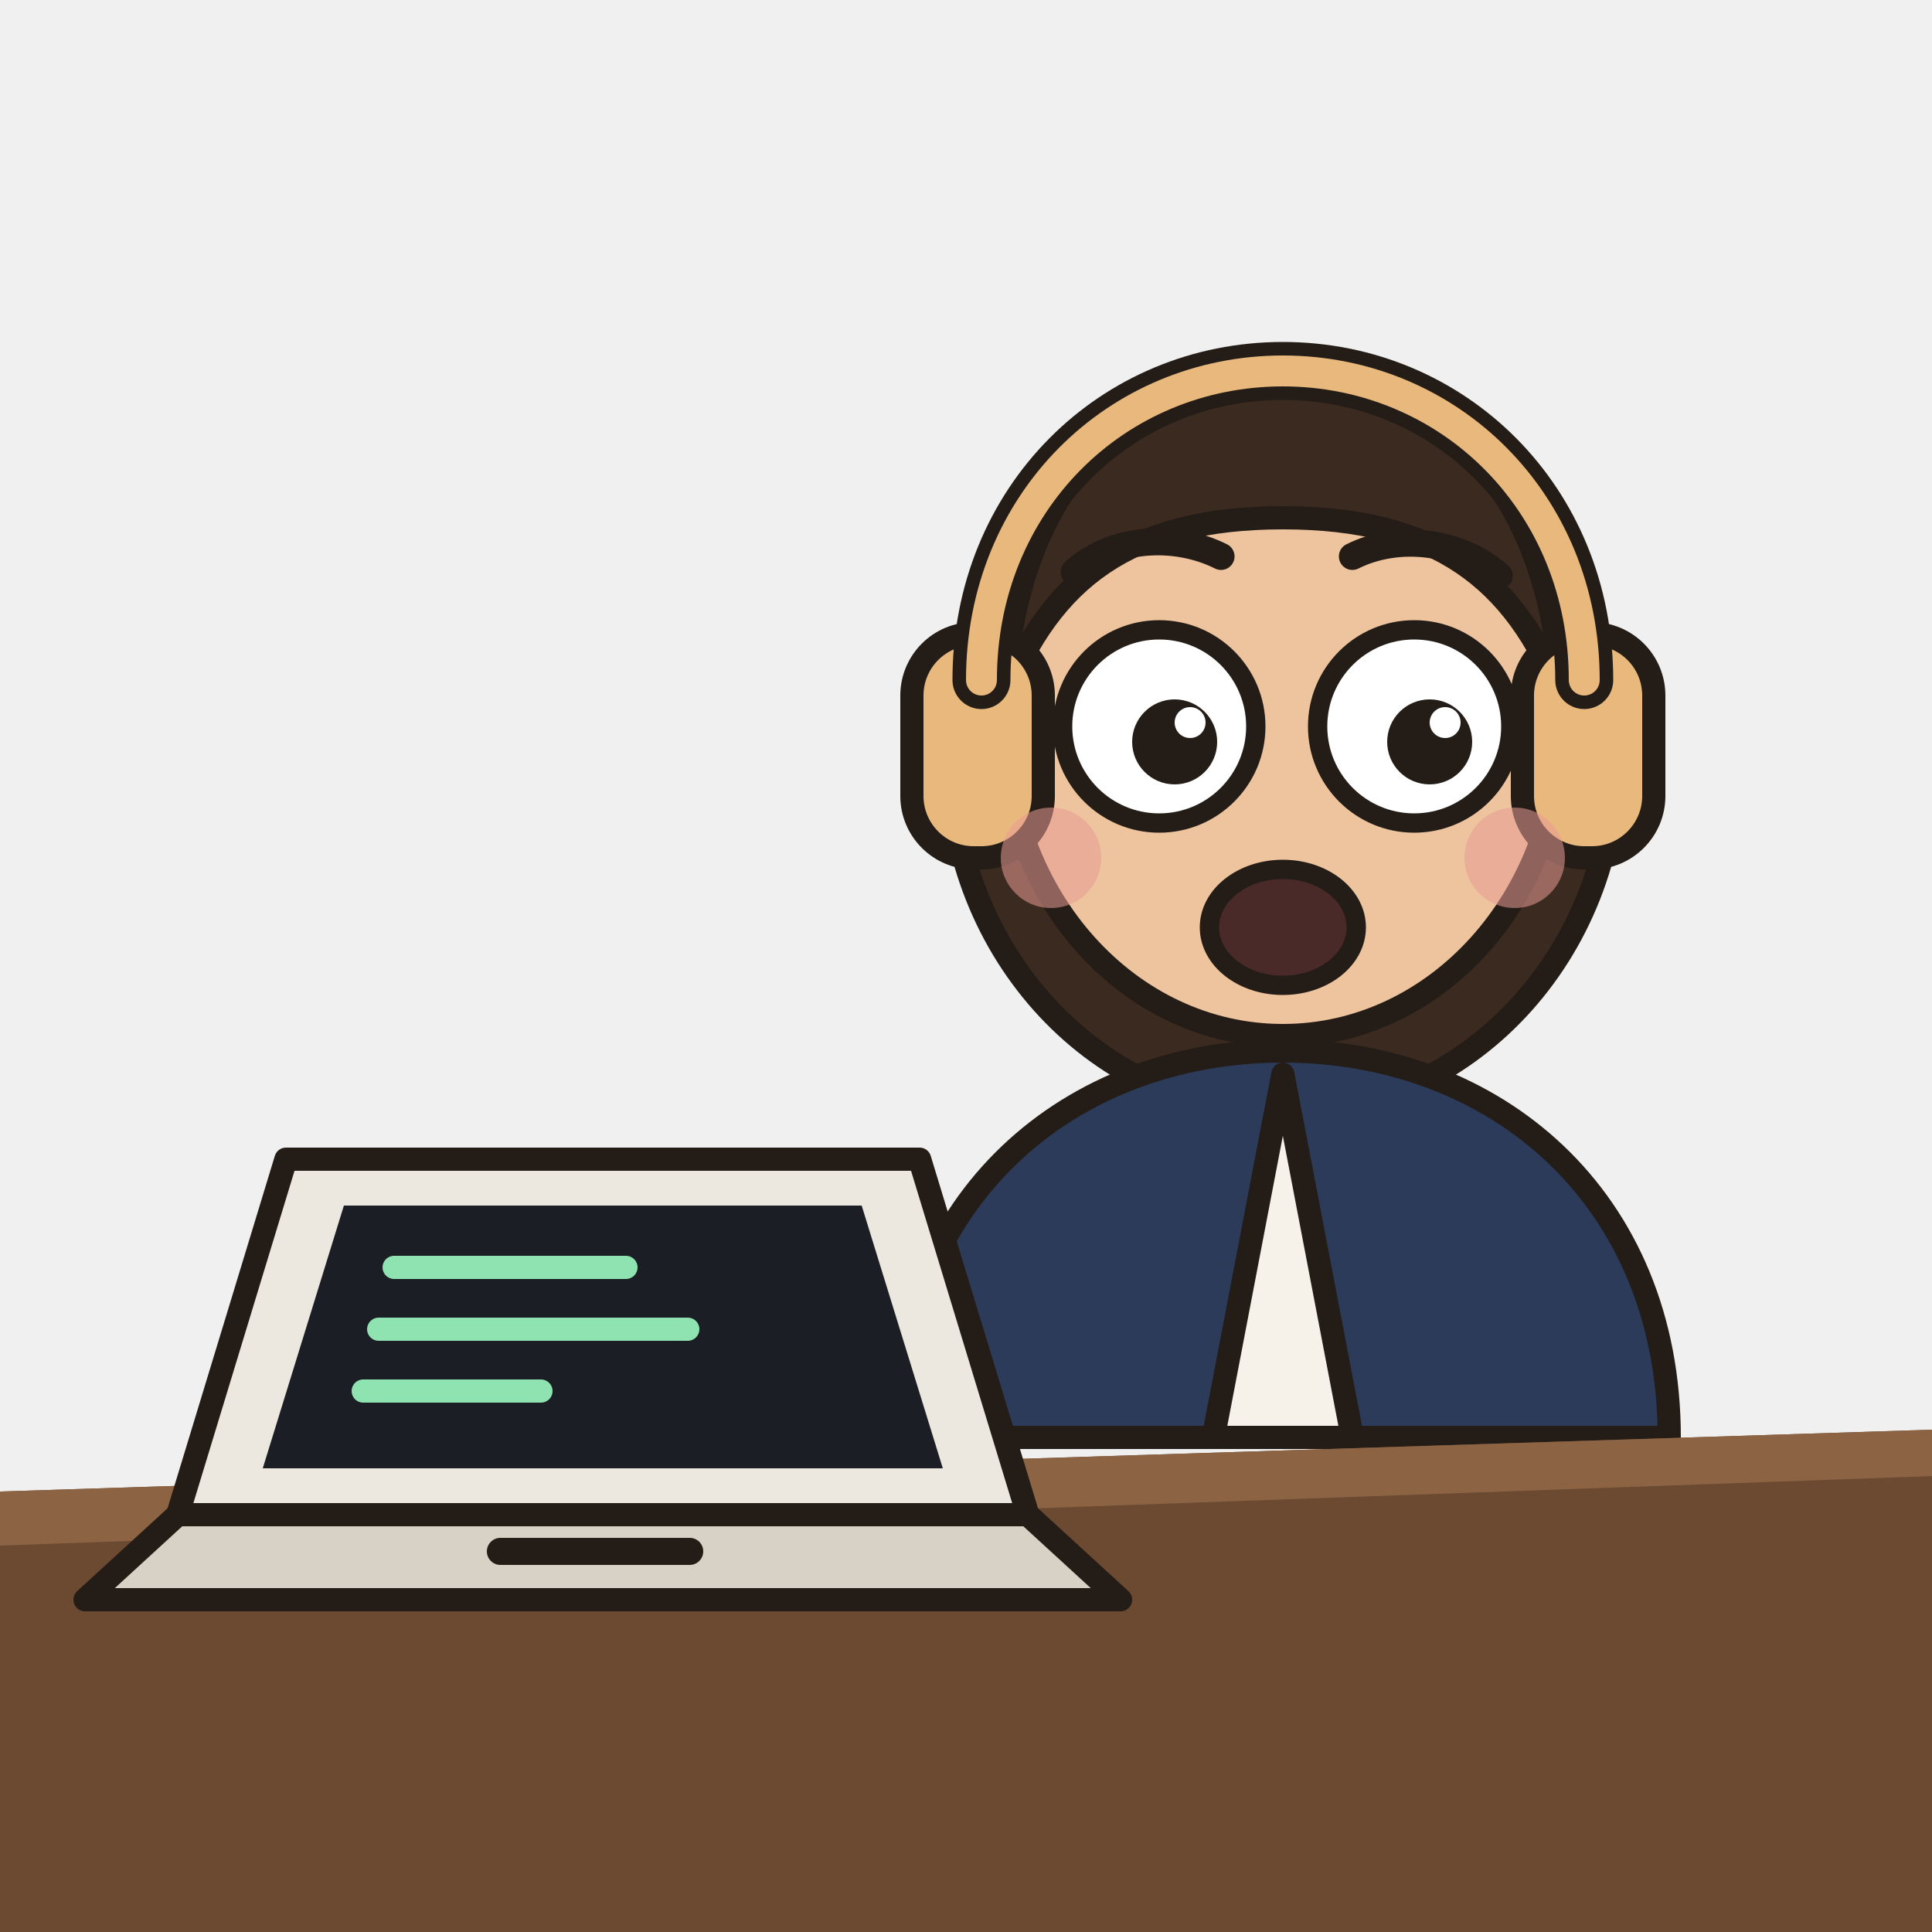
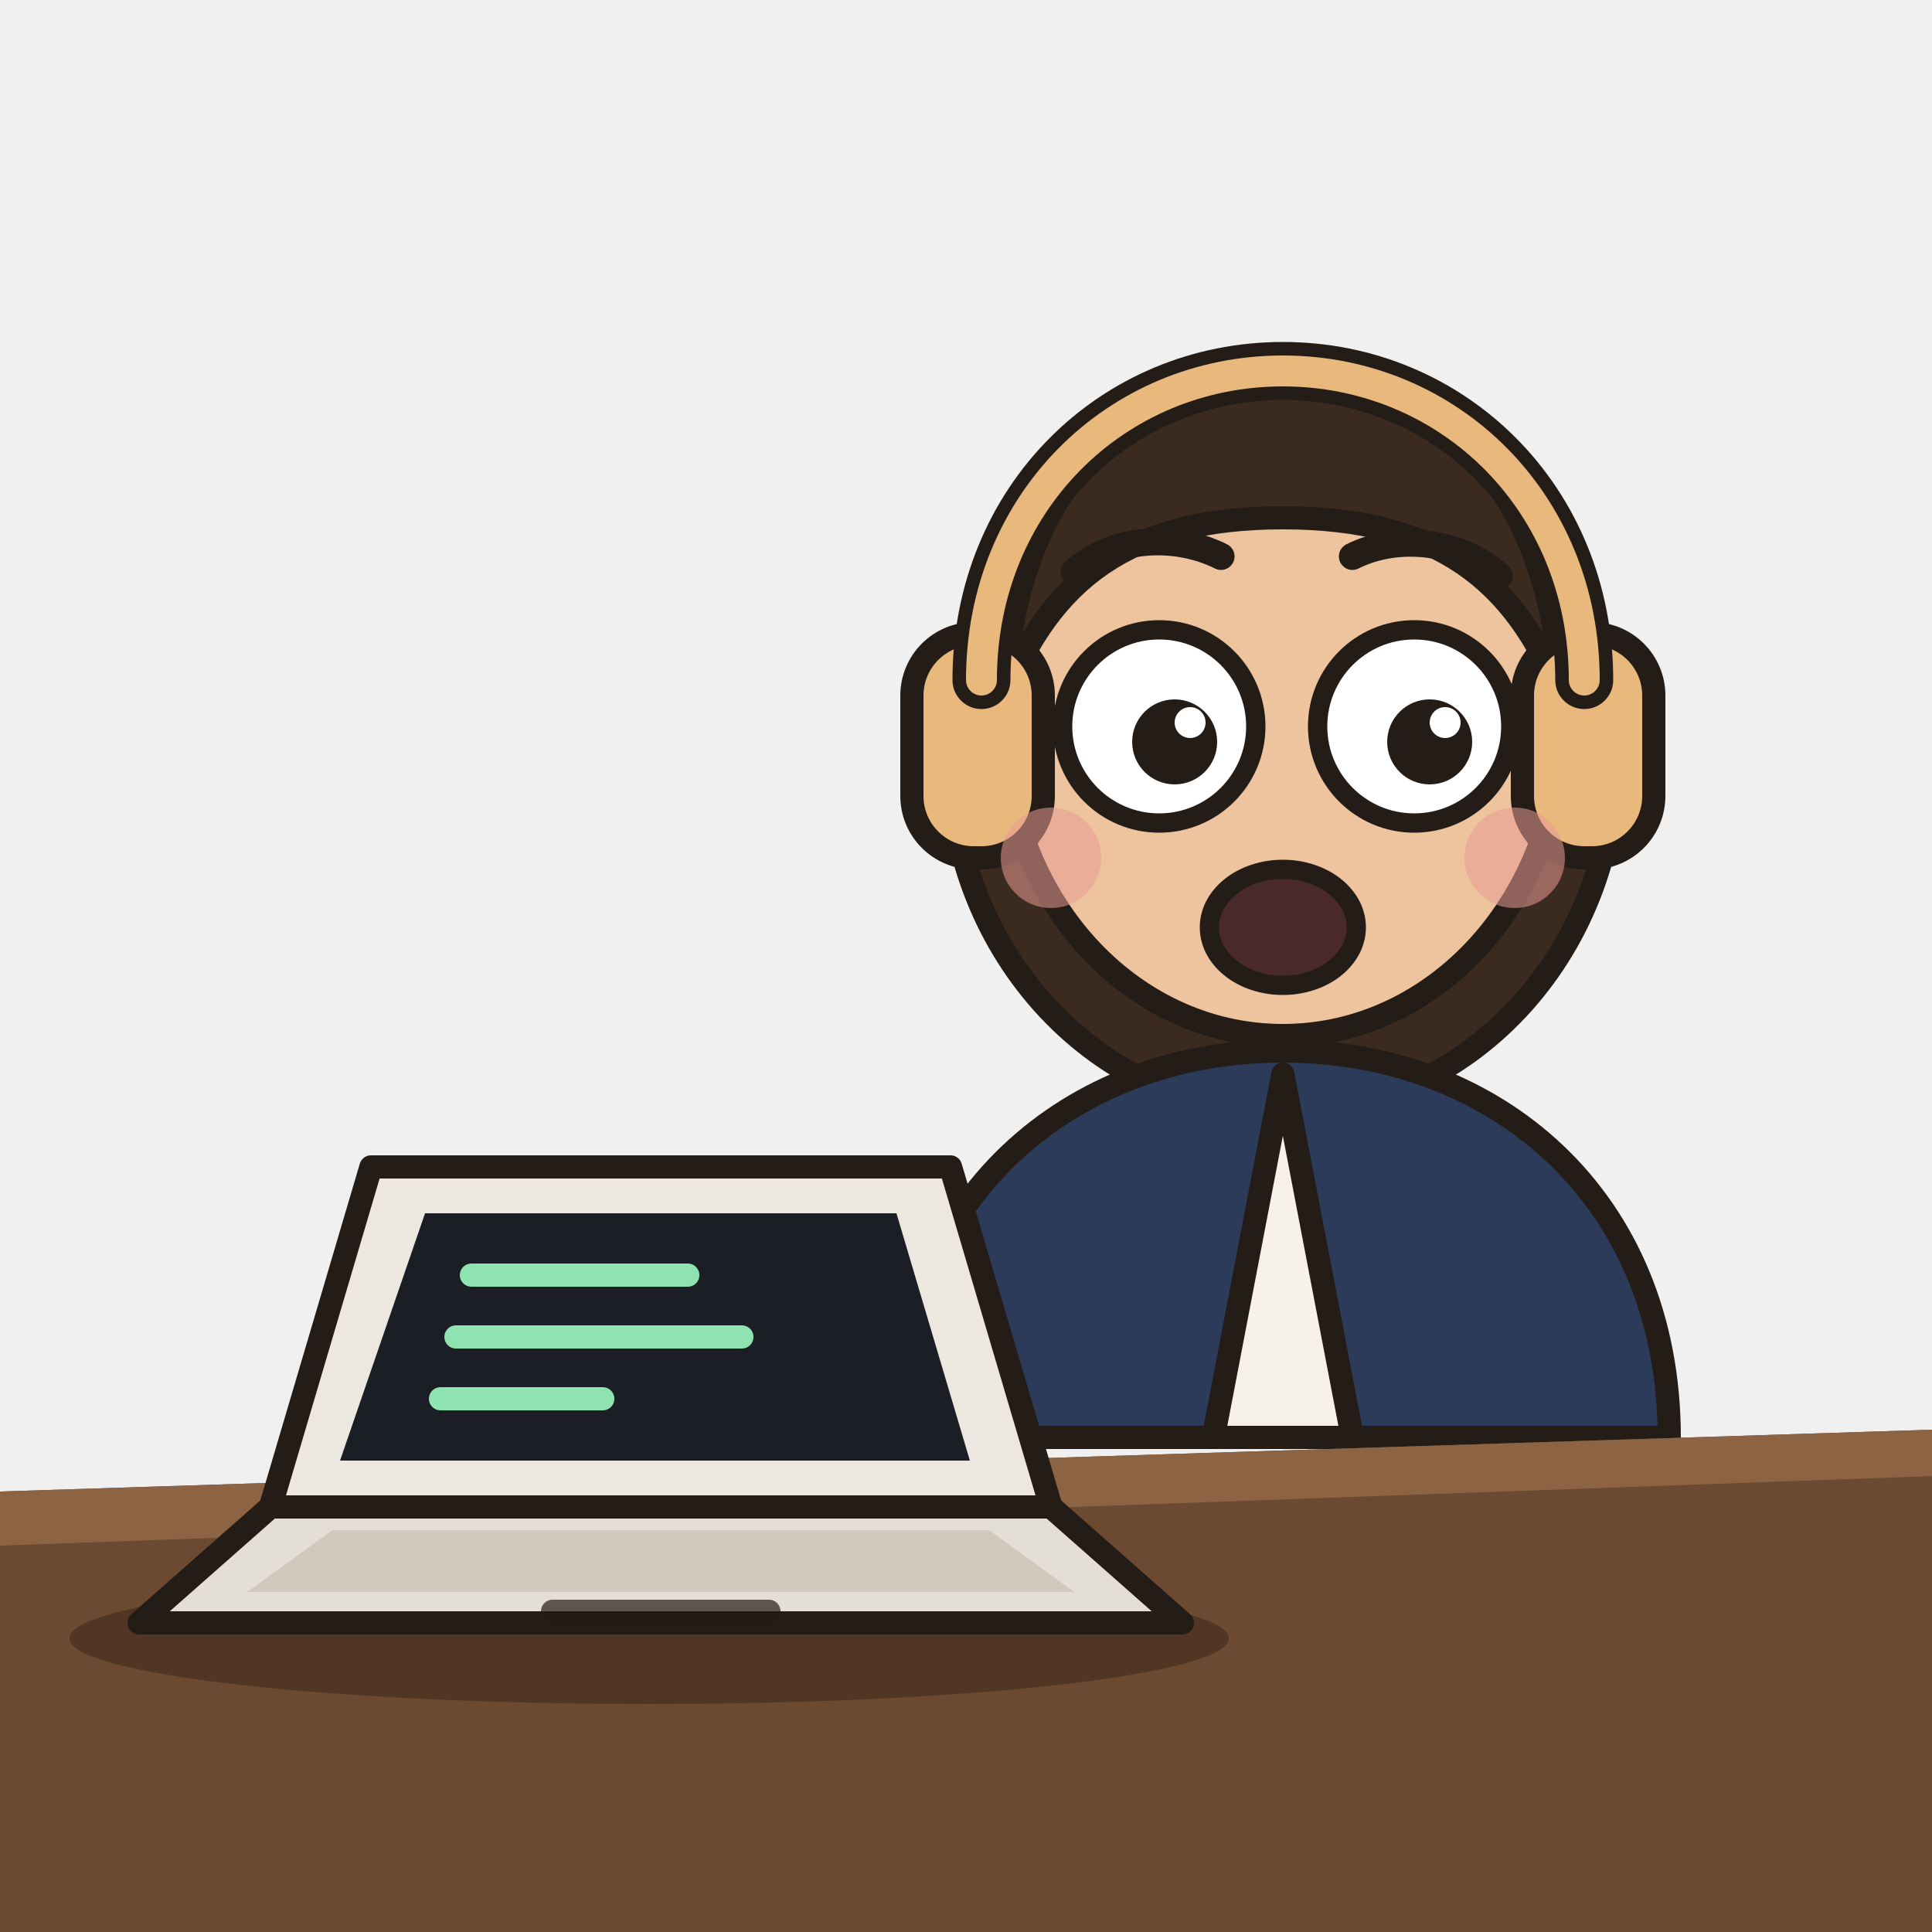
<svg xmlns="http://www.w3.org/2000/svg" viewBox="0 0 500 500" width="500" height="500">
  <ellipse cx="332" cy="196" rx="86" ry="92" fill="#3B2A20" stroke="#241C16" stroke-width="6" stroke-linejoin="round" stroke-linecap="round" />
  <path d="M232 372c0-62 45-100 100-100s100 38 100 100z" fill="#2C3B59" stroke="#241C16" stroke-width="6" stroke-linejoin="round" stroke-linecap="round" />
  <path d="M332 278l-18 94h36z" fill="#F6F2EA" stroke="#241C16" stroke-width="6" stroke-linejoin="round" stroke-linecap="round" />
  <ellipse cx="332" cy="188" rx="72" ry="80" fill="#EEC49E" stroke="#241C16" stroke-width="6" stroke-linejoin="round" stroke-linecap="round" />
  <path d="M260 180c2-52 32-84 72-84s70 32 72 84c-12-30-32-46-72-46s-60 16-72 46z" fill="#3B2A20" stroke="#241C16" stroke-width="6" stroke-linejoin="round" stroke-linecap="round" />
  <rect x="236" y="164" width="34" height="58" rx="16" fill="#E8B87C" stroke="#241C16" stroke-width="6" stroke-linejoin="round" stroke-linecap="round" />
  <rect x="394" y="164" width="34" height="58" rx="16" fill="#E8B87C" stroke="#241C16" stroke-width="6" stroke-linejoin="round" stroke-linecap="round" />
  <path d="M254 176c0-46 35-80 78-80s78 34 78 80" fill="none" stroke="#241C16" stroke-width="15" stroke-linecap="round" />
  <path d="M254 176c0-46 35-80 78-80s78 34 78 80" fill="none" stroke="#E8B87C" stroke-width="8" stroke-linecap="round" />
  <circle cx="300" cy="188" r="25" fill="#FFFFFF" stroke="#241C16" stroke-width="5" />
  <circle cx="366" cy="188" r="25" fill="#FFFFFF" stroke="#241C16" stroke-width="5" />
  <circle cx="304" cy="192" r="11" fill="#241C16" />
  <circle cx="370" cy="192" r="11" fill="#241C16" />
  <circle cx="308" cy="187" r="4" fill="#FFFFFF" />
  <circle cx="374" cy="187" r="4" fill="#FFFFFF" />
  <path d="M278 148c10-9 26-10 38-4" stroke="#241C16" stroke-width="7" fill="none" stroke-linecap="round" />
  <path d="M350 144c12-6 28-4 38 5" stroke="#241C16" stroke-width="7" fill="none" stroke-linecap="round" />
  <ellipse cx="332" cy="240" rx="19" ry="15" fill="#4A2A28" stroke="#241C16" stroke-width="5" />
  <circle cx="272" cy="222" r="13" fill="#E79A94" opacity="0.55" />
  <circle cx="392" cy="222" r="13" fill="#E79A94" opacity="0.55" />
  <path d="M0 386L500 370L500 500L0 500Z" fill="#6B4A31" />
  <path d="M0 386L500 370L500 382L0 400Z" fill="#8C6444" />
-   <path d="M74 300h164l28 92H46z" fill="#EDE8DF" stroke="#241C16" stroke-width="6" stroke-linejoin="round" stroke-linecap="round" />
-   <path d="M89 312h134l21 68H68z" fill="#1B1E24" />
-   <path d="M102 328h60M98 344h80M94 360h46" stroke="#8FE3B0" stroke-width="6" stroke-linecap="round" />
-   <path d="M46 392h220l24 22H22z" fill="#D7D1C6" stroke="#241C16" stroke-width="6" stroke-linejoin="round" stroke-linecap="round" />
-   <rect x="126" y="398" width="56" height="7" rx="3.5" fill="#241C16" />
+   <ellipse cx="168" cy="424" rx="150" ry="17" fill="#3B2718" fill-opacity="0.55" />
+   <path d="M96 302h150l26 88H70z" fill="#EDE8DF" stroke="#241C16" stroke-width="6" stroke-linejoin="round" stroke-linecap="round" />
+   <path d="M110 314h122l19 64H88z" fill="#1B1E24" />
+   <path d="M122 330h56M118 346h74M114 362h42" stroke="#8FE3B0" stroke-width="6" stroke-linecap="round" />
+   <path d="M70 390h202l34 30H36z" fill="#E4DFD6" stroke="#241C16" stroke-width="6" stroke-linejoin="round" stroke-linecap="round" />
+   <path d="M86 396h170l22 16H64z" fill="#CFC9BE" />
+   <rect x="140" y="414" width="62" height="6" rx="3" fill="#241C16" fill-opacity="0.7" />
</svg>
